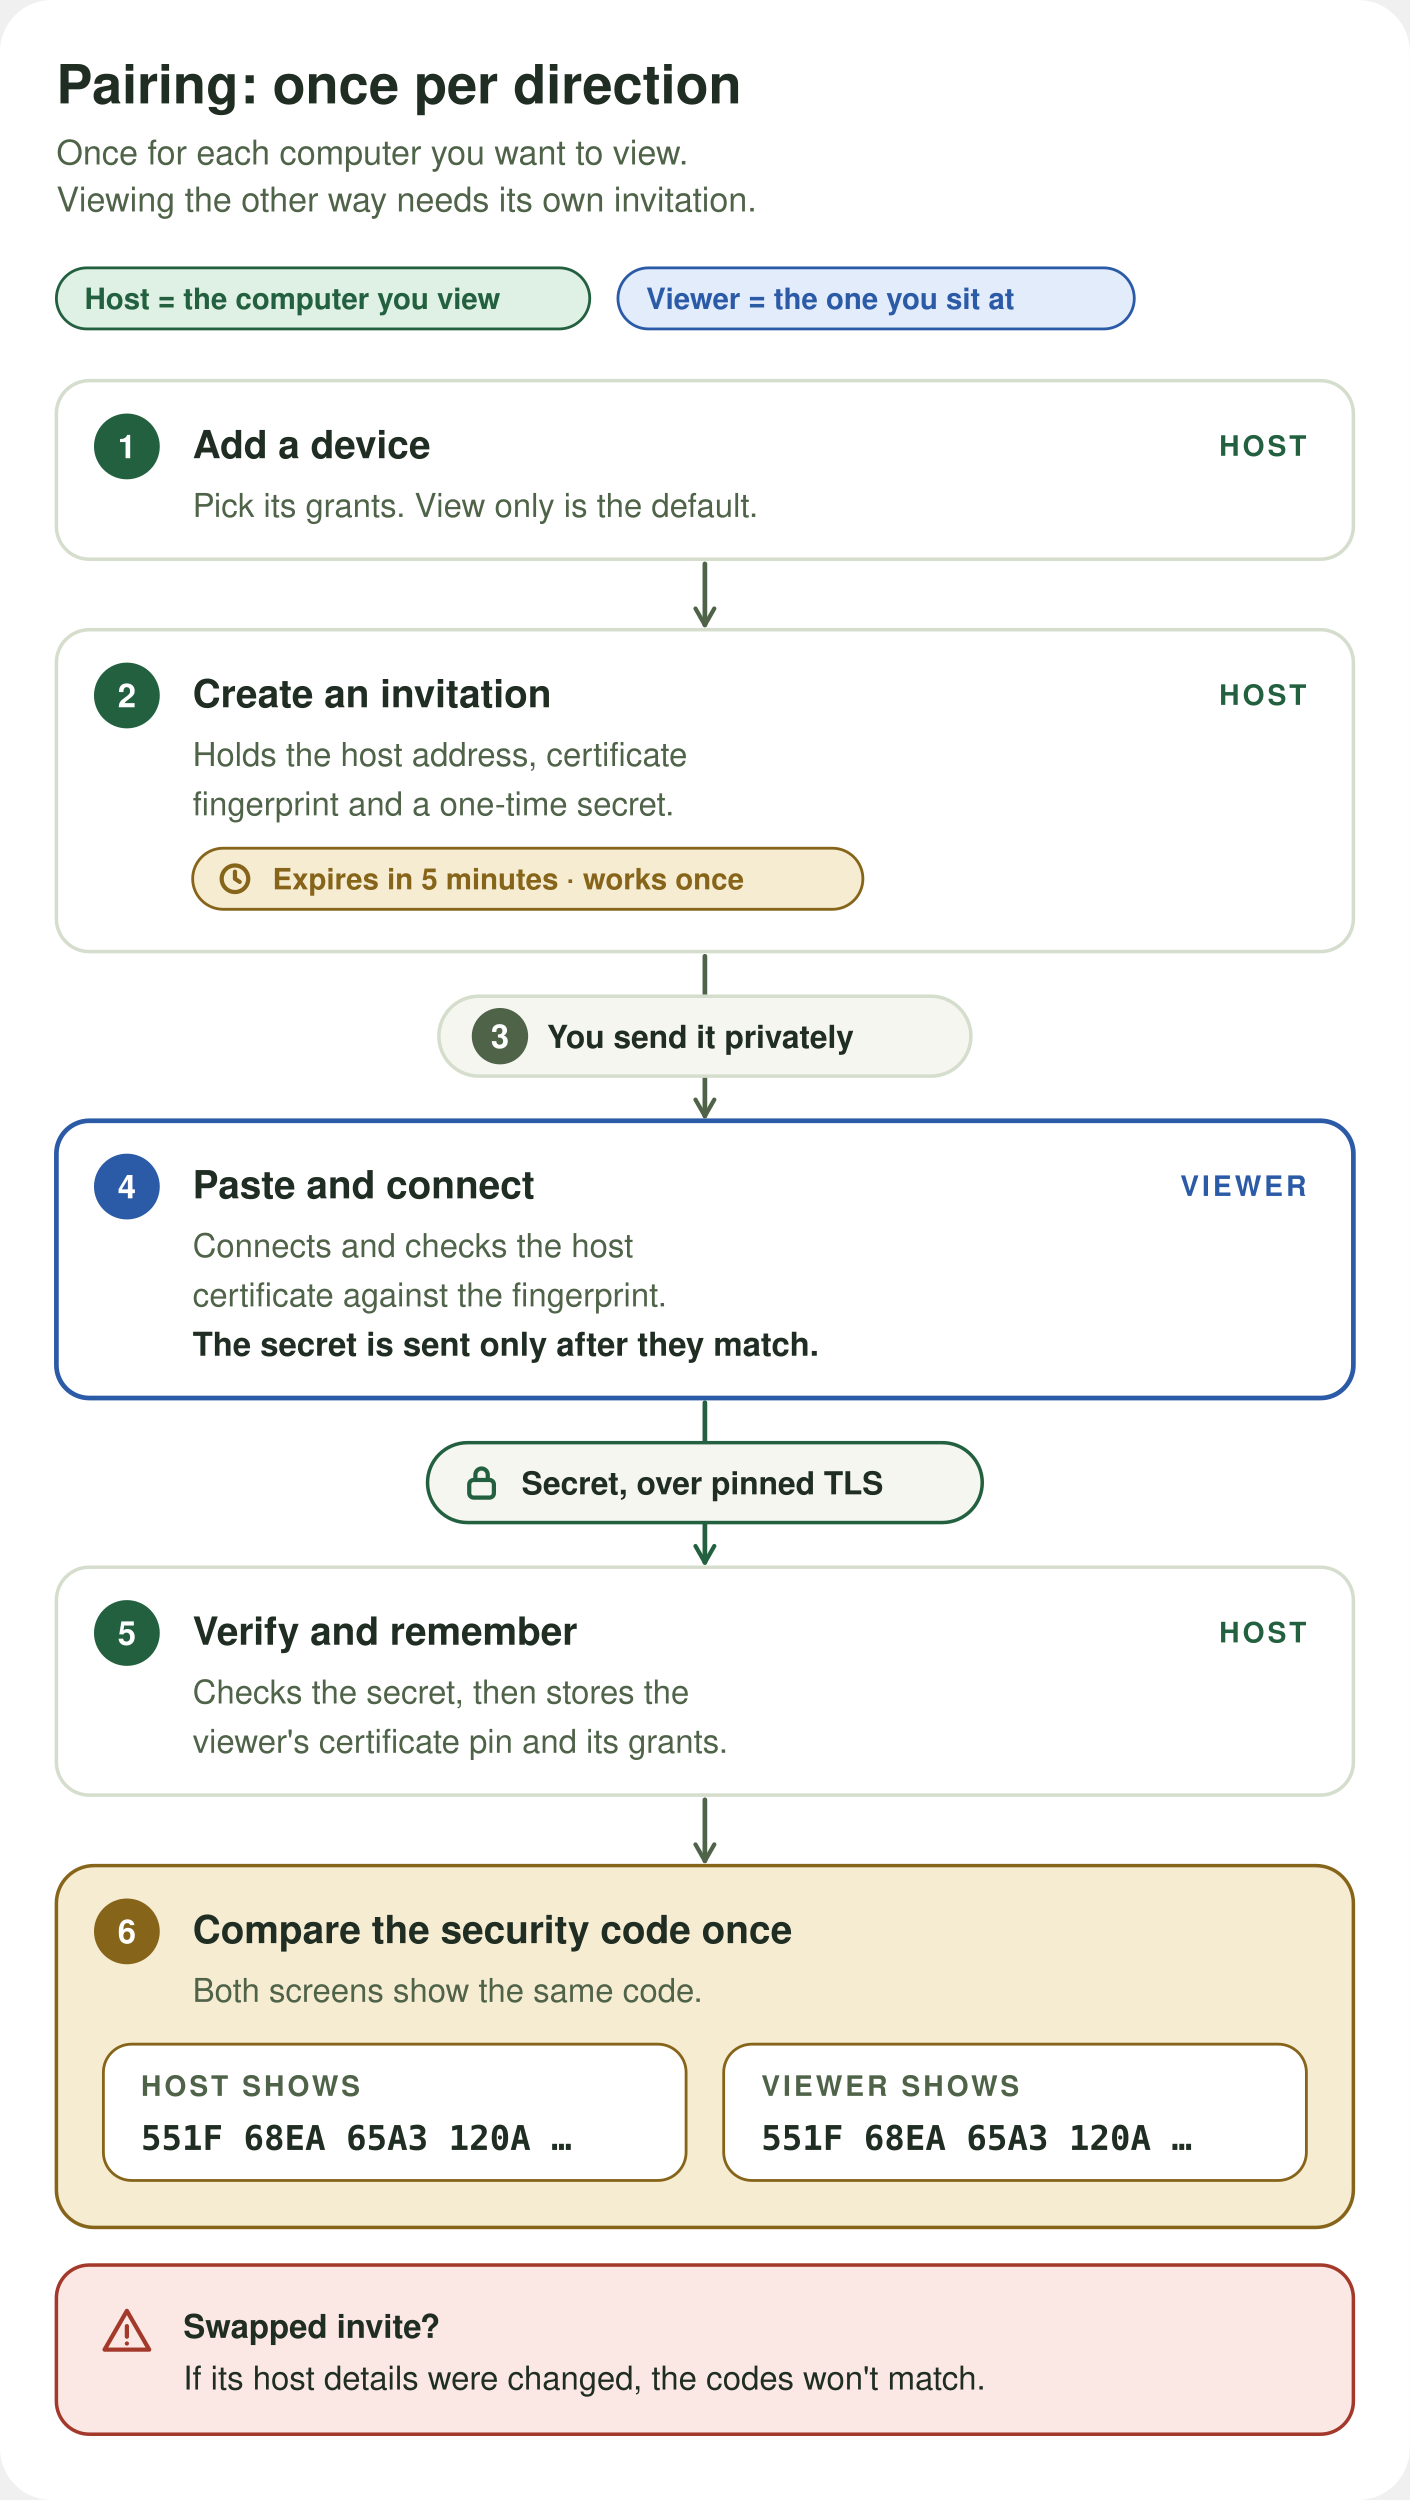
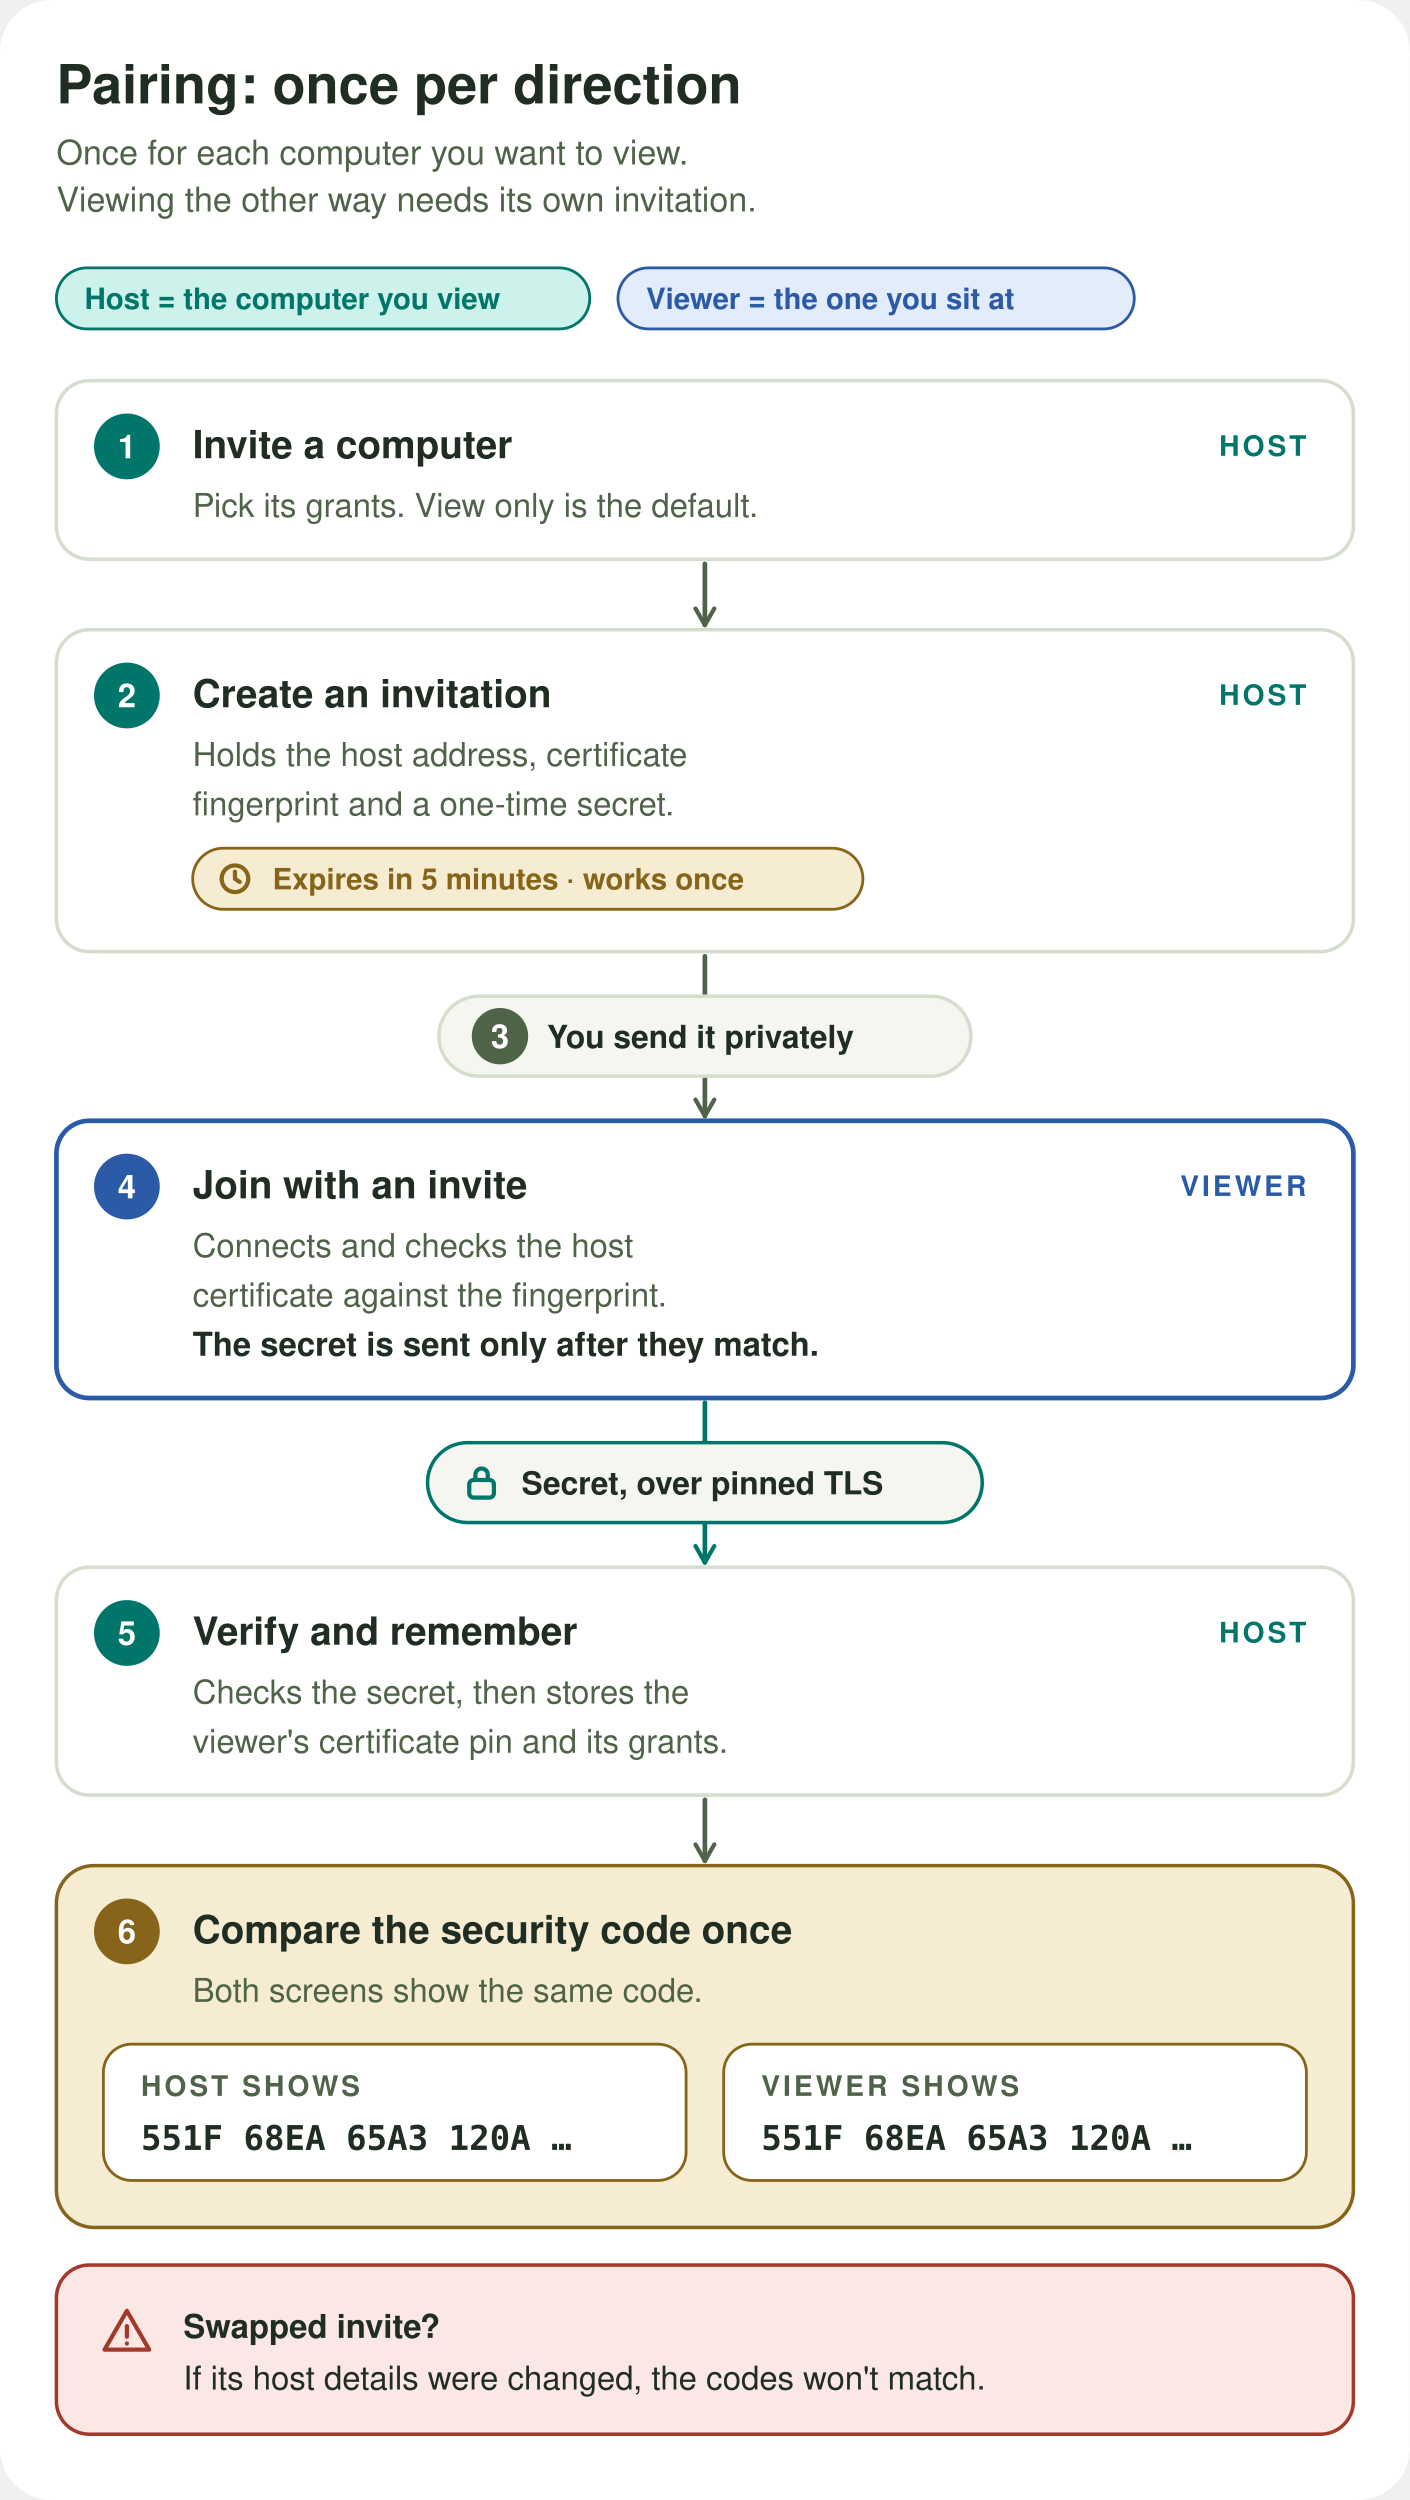
<svg xmlns="http://www.w3.org/2000/svg" width="600" height="1064" viewBox="0 0 600 1064" role="img" aria-labelledby="t d">
  <defs>
    <marker id="h-muted" markerWidth="10" markerHeight="10" refX="8" refY="5" orient="auto" markerUnits="userSpaceOnUse">
      <path d="M1 1L8 5L1 9" fill="none" stroke="#4f6349" stroke-width="1.8" stroke-linecap="round" stroke-linejoin="round" />
    </marker>
    <marker id="t-muted" markerWidth="10" markerHeight="10" refX="2" refY="5" orient="auto" markerUnits="userSpaceOnUse">
      <path d="M9 1L2 5L9 9" fill="none" stroke="#4f6349" stroke-width="1.8" stroke-linecap="round" stroke-linejoin="round" />
    </marker>
    <marker id="h-mint" markerWidth="10" markerHeight="10" refX="8" refY="5" orient="auto" markerUnits="userSpaceOnUse">
-       <path d="M1 1L8 5L1 9" fill="none" stroke="#22603f" stroke-width="1.8" stroke-linecap="round" stroke-linejoin="round" />
+       <path d="M1 1L8 5L1 9" fill="none" stroke="#00756a" stroke-width="1.8" stroke-linecap="round" stroke-linejoin="round" />
    </marker>
    <marker id="t-mint" markerWidth="10" markerHeight="10" refX="2" refY="5" orient="auto" markerUnits="userSpaceOnUse">
-       <path d="M9 1L2 5L9 9" fill="none" stroke="#22603f" stroke-width="1.8" stroke-linecap="round" stroke-linejoin="round" />
+       <path d="M9 1L2 5L9 9" fill="none" stroke="#00756a" stroke-width="1.8" stroke-linecap="round" stroke-linejoin="round" />
    </marker>
    <marker id="h-blue" markerWidth="10" markerHeight="10" refX="8" refY="5" orient="auto" markerUnits="userSpaceOnUse">
      <path d="M1 1L8 5L1 9" fill="none" stroke="#2b5aa6" stroke-width="1.8" stroke-linecap="round" stroke-linejoin="round" />
    </marker>
    <marker id="t-blue" markerWidth="10" markerHeight="10" refX="2" refY="5" orient="auto" markerUnits="userSpaceOnUse">
      <path d="M9 1L2 5L9 9" fill="none" stroke="#2b5aa6" stroke-width="1.8" stroke-linecap="round" stroke-linejoin="round" />
    </marker>
    <marker id="h-gold" markerWidth="10" markerHeight="10" refX="8" refY="5" orient="auto" markerUnits="userSpaceOnUse">
      <path d="M1 1L8 5L1 9" fill="none" stroke="#86651a" stroke-width="1.8" stroke-linecap="round" stroke-linejoin="round" />
    </marker>
    <marker id="t-gold" markerWidth="10" markerHeight="10" refX="2" refY="5" orient="auto" markerUnits="userSpaceOnUse">
      <path d="M9 1L2 5L9 9" fill="none" stroke="#86651a" stroke-width="1.8" stroke-linecap="round" stroke-linejoin="round" />
    </marker>
    <marker id="h-rose" markerWidth="10" markerHeight="10" refX="8" refY="5" orient="auto" markerUnits="userSpaceOnUse">
      <path d="M1 1L8 5L1 9" fill="none" stroke="#a2392b" stroke-width="1.8" stroke-linecap="round" stroke-linejoin="round" />
    </marker>
    <marker id="t-rose" markerWidth="10" markerHeight="10" refX="2" refY="5" orient="auto" markerUnits="userSpaceOnUse">
      <path d="M9 1L2 5L9 9" fill="none" stroke="#a2392b" stroke-width="1.8" stroke-linecap="round" stroke-linejoin="round" />
    </marker>
  </defs>
  <rect width="600" height="1064" rx="22" fill="#ffffff" />
  <text x="24" y="44" fill="#1f2d23" font-family="Segoe UI, -apple-system, BlinkMacSystemFont, Helvetica, Arial, sans-serif" font-size="23" font-weight="700" text-anchor="start">Pairing: once per direction</text>
  <text x="24" y="70" fill="#4f6349" font-family="Segoe UI, -apple-system, BlinkMacSystemFont, Helvetica, Arial, sans-serif" font-size="14.5" font-weight="400" text-anchor="start">Once for each computer you want to view.</text>
  <text x="24" y="90" fill="#4f6349" font-family="Segoe UI, -apple-system, BlinkMacSystemFont, Helvetica, Arial, sans-serif" font-size="14.5" font-weight="400" text-anchor="start">Viewing the other way needs its own invitation.</text>
-   <rect x="24" y="114" width="227" height="26" rx="13.0" fill="#dff0e4" stroke="#22603f" stroke-width="1.2" />
-   <text x="36" y="131.5" fill="#22603f" font-family="Segoe UI, -apple-system, BlinkMacSystemFont, Helvetica, Arial, sans-serif" font-size="12.5" font-weight="600" text-anchor="start">Host = the computer you view</text>
+   <rect x="24" y="114" width="227" height="26" rx="13.0" fill="#ccf2eb" stroke="#00756a" stroke-width="1.2" />
+   <text x="36" y="131.5" fill="#00756a" font-family="Segoe UI, -apple-system, BlinkMacSystemFont, Helvetica, Arial, sans-serif" font-size="12.5" font-weight="600" text-anchor="start">Host = the computer you view</text>
  <rect x="263" y="114" width="219.75" height="26" rx="13.0" fill="#e3ecfb" stroke="#2b5aa6" stroke-width="1.2" />
  <text x="275" y="131.5" fill="#2b5aa6" font-family="Segoe UI, -apple-system, BlinkMacSystemFont, Helvetica, Arial, sans-serif" font-size="12.5" font-weight="600" text-anchor="start">Viewer = the one you sit at</text>
  <rect x="24" y="162" width="552" height="76" rx="14" fill="#ffffff" stroke="#d5ddcd" stroke-width="1.5" />
-   <circle cx="54" cy="190" r="14" fill="#22603f" />
+   <circle cx="54" cy="190" r="14" fill="#00756a" />
  <text x="54" y="195" fill="#ffffff" font-family="Segoe UI, -apple-system, BlinkMacSystemFont, Helvetica, Arial, sans-serif" font-size="14" font-weight="700" text-anchor="middle">1</text>
-   <text x="82" y="195" fill="#1f2d23" font-family="Segoe UI, -apple-system, BlinkMacSystemFont, Helvetica, Arial, sans-serif" font-size="16.5" font-weight="600" text-anchor="start">Add a device</text>
-   <text x="556" y="194" fill="#22603f" font-family="Segoe UI, -apple-system, BlinkMacSystemFont, Helvetica, Arial, sans-serif" font-size="12" font-weight="700" text-anchor="end" letter-spacing="1.3">HOST</text>
+   <text x="82" y="195" fill="#1f2d23" font-family="Segoe UI, -apple-system, BlinkMacSystemFont, Helvetica, Arial, sans-serif" font-size="16.5" font-weight="600" text-anchor="start">Invite a computer</text>
+   <text x="556" y="194" fill="#00756a" font-family="Segoe UI, -apple-system, BlinkMacSystemFont, Helvetica, Arial, sans-serif" font-size="12" font-weight="700" text-anchor="end" letter-spacing="1.3">HOST</text>
  <text x="82" y="220" fill="#4f6349" font-family="Segoe UI, -apple-system, BlinkMacSystemFont, Helvetica, Arial, sans-serif" font-size="14" font-weight="400" text-anchor="start">Pick its grants. View only is the default.</text>
  <line x1="300" y1="240" x2="300" y2="266" stroke="#4f6349" stroke-width="2" stroke-linecap="round" marker-end="url(#h-muted)" />
  <rect x="24" y="268" width="552" height="137" rx="14" fill="#ffffff" stroke="#d5ddcd" stroke-width="1.5" />
-   <circle cx="54" cy="296" r="14" fill="#22603f" />
+   <circle cx="54" cy="296" r="14" fill="#00756a" />
  <text x="54" y="301" fill="#ffffff" font-family="Segoe UI, -apple-system, BlinkMacSystemFont, Helvetica, Arial, sans-serif" font-size="14" font-weight="700" text-anchor="middle">2</text>
  <text x="82" y="301" fill="#1f2d23" font-family="Segoe UI, -apple-system, BlinkMacSystemFont, Helvetica, Arial, sans-serif" font-size="16.5" font-weight="600" text-anchor="start">Create an invitation</text>
-   <text x="556" y="300" fill="#22603f" font-family="Segoe UI, -apple-system, BlinkMacSystemFont, Helvetica, Arial, sans-serif" font-size="12" font-weight="700" text-anchor="end" letter-spacing="1.3">HOST</text>
+   <text x="556" y="300" fill="#00756a" font-family="Segoe UI, -apple-system, BlinkMacSystemFont, Helvetica, Arial, sans-serif" font-size="12" font-weight="700" text-anchor="end" letter-spacing="1.3">HOST</text>
  <text x="82" y="326" fill="#4f6349" font-family="Segoe UI, -apple-system, BlinkMacSystemFont, Helvetica, Arial, sans-serif" font-size="14" font-weight="400" text-anchor="start">Holds the host address, certificate</text>
  <text x="82" y="347" fill="#4f6349" font-family="Segoe UI, -apple-system, BlinkMacSystemFont, Helvetica, Arial, sans-serif" font-size="14" font-weight="400" text-anchor="start">fingerprint and a one-time secret.</text>
  <rect x="82" y="361" width="285.25" height="26" rx="13.0" fill="#f6ecd2" stroke="#86651a" stroke-width="1.2" />
  <g transform="translate(92 366) scale(0.6667)" fill="none" stroke="#86651a" stroke-width="2.70" stroke-linecap="round" stroke-linejoin="round">
    <circle cx="12" cy="12" r="8.5" />
    <path d="M12 7.5V12l3 2" />
  </g>
  <text x="116" y="378.5" fill="#86651a" font-family="Segoe UI, -apple-system, BlinkMacSystemFont, Helvetica, Arial, sans-serif" font-size="12.5" font-weight="600" text-anchor="start">Expires in 5 minutes · works once</text>
  <line x1="300" y1="407" x2="300" y2="475" stroke="#4f6349" stroke-width="2" stroke-linecap="round" marker-end="url(#h-muted)" />
  <rect x="186.785" y="424" width="226.43" height="34" rx="17" fill="#f6f6f1" stroke="#d5ddcd" stroke-width="1.5" />
  <circle cx="212.785" cy="441" r="12" fill="#4f6349" />
  <text x="212.785" y="446" fill="#ffffff" font-family="Segoe UI, -apple-system, BlinkMacSystemFont, Helvetica, Arial, sans-serif" font-size="14" font-weight="700" text-anchor="middle">3</text>
  <text x="232.785" y="446" fill="#1f2d23" font-family="Segoe UI, -apple-system, BlinkMacSystemFont, Helvetica, Arial, sans-serif" font-size="13.5" font-weight="600" text-anchor="start">You send it privately</text>
  <rect x="24" y="477" width="552" height="118" rx="14" fill="#ffffff" stroke="#2b5aa6" stroke-width="2" />
  <circle cx="54" cy="505" r="14" fill="#2b5aa6" />
  <text x="54" y="510" fill="#ffffff" font-family="Segoe UI, -apple-system, BlinkMacSystemFont, Helvetica, Arial, sans-serif" font-size="14" font-weight="700" text-anchor="middle">4</text>
-   <text x="82" y="510" fill="#1f2d23" font-family="Segoe UI, -apple-system, BlinkMacSystemFont, Helvetica, Arial, sans-serif" font-size="16.5" font-weight="600" text-anchor="start">Paste and connect</text>
+   <text x="82" y="510" fill="#1f2d23" font-family="Segoe UI, -apple-system, BlinkMacSystemFont, Helvetica, Arial, sans-serif" font-size="16.5" font-weight="600" text-anchor="start">Join with an invite</text>
  <text x="556" y="509" fill="#2b5aa6" font-family="Segoe UI, -apple-system, BlinkMacSystemFont, Helvetica, Arial, sans-serif" font-size="12" font-weight="700" text-anchor="end" letter-spacing="1.3">VIEWER</text>
  <text x="82" y="535" fill="#4f6349" font-family="Segoe UI, -apple-system, BlinkMacSystemFont, Helvetica, Arial, sans-serif" font-size="14" font-weight="400" text-anchor="start">Connects and checks the host</text>
  <text x="82" y="556" fill="#4f6349" font-family="Segoe UI, -apple-system, BlinkMacSystemFont, Helvetica, Arial, sans-serif" font-size="14" font-weight="400" text-anchor="start">certificate against the fingerprint.</text>
  <text x="82" y="577" fill="#1f2d23" font-family="Segoe UI, -apple-system, BlinkMacSystemFont, Helvetica, Arial, sans-serif" font-size="14" font-weight="600" text-anchor="start">The secret is sent only after they match.</text>
-   <line x1="300" y1="597" x2="300" y2="665" stroke="#22603f" stroke-width="2" stroke-linecap="round" marker-end="url(#h-mint)" />
-   <rect x="181.955" y="614" width="236.09" height="34" rx="17" fill="#f6f6f1" stroke="#22603f" stroke-width="1.5" />
-   <g transform="translate(195.955 622) scale(0.75)" fill="none" stroke="#22603f" stroke-width="2.40" stroke-linecap="round" stroke-linejoin="round">
+   <line x1="300" y1="597" x2="300" y2="665" stroke="#00756a" stroke-width="2" stroke-linecap="round" marker-end="url(#h-mint)" />
+   <rect x="181.955" y="614" width="236.09" height="34" rx="17" fill="#f6f6f1" stroke="#00756a" stroke-width="1.5" />
+   <g transform="translate(195.955 622) scale(0.75)" fill="none" stroke="#00756a" stroke-width="2.40" stroke-linecap="round" stroke-linejoin="round">
    <rect x="5" y="10.5" width="14" height="10" rx="2.5" />
    <path d="M8.5 10.5V7.5a3.5 3.5 0 0 1 7 0v3" />
  </g>
  <text x="221.955" y="636" fill="#1f2d23" font-family="Segoe UI, -apple-system, BlinkMacSystemFont, Helvetica, Arial, sans-serif" font-size="13.5" font-weight="600" text-anchor="start">Secret, over pinned TLS</text>
  <rect x="24" y="667" width="552" height="97" rx="14" fill="#ffffff" stroke="#d5ddcd" stroke-width="1.5" />
-   <circle cx="54" cy="695" r="14" fill="#22603f" />
+   <circle cx="54" cy="695" r="14" fill="#00756a" />
  <text x="54" y="700" fill="#ffffff" font-family="Segoe UI, -apple-system, BlinkMacSystemFont, Helvetica, Arial, sans-serif" font-size="14" font-weight="700" text-anchor="middle">5</text>
  <text x="82" y="700" fill="#1f2d23" font-family="Segoe UI, -apple-system, BlinkMacSystemFont, Helvetica, Arial, sans-serif" font-size="16.5" font-weight="600" text-anchor="start">Verify and remember</text>
-   <text x="556" y="699" fill="#22603f" font-family="Segoe UI, -apple-system, BlinkMacSystemFont, Helvetica, Arial, sans-serif" font-size="12" font-weight="700" text-anchor="end" letter-spacing="1.3">HOST</text>
+   <text x="556" y="699" fill="#00756a" font-family="Segoe UI, -apple-system, BlinkMacSystemFont, Helvetica, Arial, sans-serif" font-size="12" font-weight="700" text-anchor="end" letter-spacing="1.3">HOST</text>
  <text x="82" y="725" fill="#4f6349" font-family="Segoe UI, -apple-system, BlinkMacSystemFont, Helvetica, Arial, sans-serif" font-size="14" font-weight="400" text-anchor="start">Checks the secret, then stores the</text>
  <text x="82" y="746" fill="#4f6349" font-family="Segoe UI, -apple-system, BlinkMacSystemFont, Helvetica, Arial, sans-serif" font-size="14" font-weight="400" text-anchor="start">viewer's certificate pin and its grants.</text>
  <line x1="300" y1="766" x2="300" y2="792" stroke="#4f6349" stroke-width="2" stroke-linecap="round" marker-end="url(#h-muted)" />
  <rect x="24" y="794" width="552" height="154" rx="16" fill="#f6ecd2" stroke="#86651a" stroke-width="1.5" />
  <circle cx="54" cy="822" r="14" fill="#86651a" />
  <text x="54" y="827" fill="#ffffff" font-family="Segoe UI, -apple-system, BlinkMacSystemFont, Helvetica, Arial, sans-serif" font-size="14" font-weight="700" text-anchor="middle">6</text>
  <text x="82" y="827" fill="#1f2d23" font-family="Segoe UI, -apple-system, BlinkMacSystemFont, Helvetica, Arial, sans-serif" font-size="16.5" font-weight="600" text-anchor="start">Compare the security code once</text>
  <text x="82" y="852" fill="#4f6349" font-family="Segoe UI, -apple-system, BlinkMacSystemFont, Helvetica, Arial, sans-serif" font-size="14" font-weight="400" text-anchor="start">Both screens show the same code.</text>
  <rect x="44" y="870" width="248" height="58" rx="12" fill="#ffffff" stroke="#86651a" stroke-width="1.2" />
  <text x="60" y="892" fill="#4f6349" font-family="Segoe UI, -apple-system, BlinkMacSystemFont, Helvetica, Arial, sans-serif" font-size="12" font-weight="700" text-anchor="start" letter-spacing="1.3">HOST SHOWS</text>
  <text x="60" y="915" fill="#1f2d23" font-family="Consolas, SFMono-Regular, Menlo, monospace" font-size="14.5" font-weight="600" text-anchor="start">551F 68EA 65A3 120A …</text>
  <rect x="308" y="870" width="248" height="58" rx="12" fill="#ffffff" stroke="#86651a" stroke-width="1.2" />
  <text x="324" y="892" fill="#4f6349" font-family="Segoe UI, -apple-system, BlinkMacSystemFont, Helvetica, Arial, sans-serif" font-size="12" font-weight="700" text-anchor="start" letter-spacing="1.3">VIEWER SHOWS</text>
  <text x="324" y="915" fill="#1f2d23" font-family="Consolas, SFMono-Regular, Menlo, monospace" font-size="14.5" font-weight="600" text-anchor="start">551F 68EA 65A3 120A …</text>
  <rect x="24" y="964" width="552" height="72" rx="14" fill="#fbe8e4" stroke="#a2392b" stroke-width="1.5" />
  <g transform="translate(42 980) scale(1)" fill="none" stroke="#a2392b" stroke-width="1.80" stroke-linecap="round" stroke-linejoin="round">
    <path d="M12 3.5L2.5 20h19z" />
    <path d="M12 10v4.5M12 17.4v.01" />
  </g>
  <text x="78" y="995" fill="#1f2d23" font-family="Segoe UI, -apple-system, BlinkMacSystemFont, Helvetica, Arial, sans-serif" font-size="14" font-weight="700" text-anchor="start">Swapped invite?</text>
  <text x="78" y="1017" fill="#1f2d23" font-family="Segoe UI, -apple-system, BlinkMacSystemFont, Helvetica, Arial, sans-serif" font-size="14" font-weight="400" text-anchor="start">If its host details were changed, the codes won't match.</text>
</svg>
